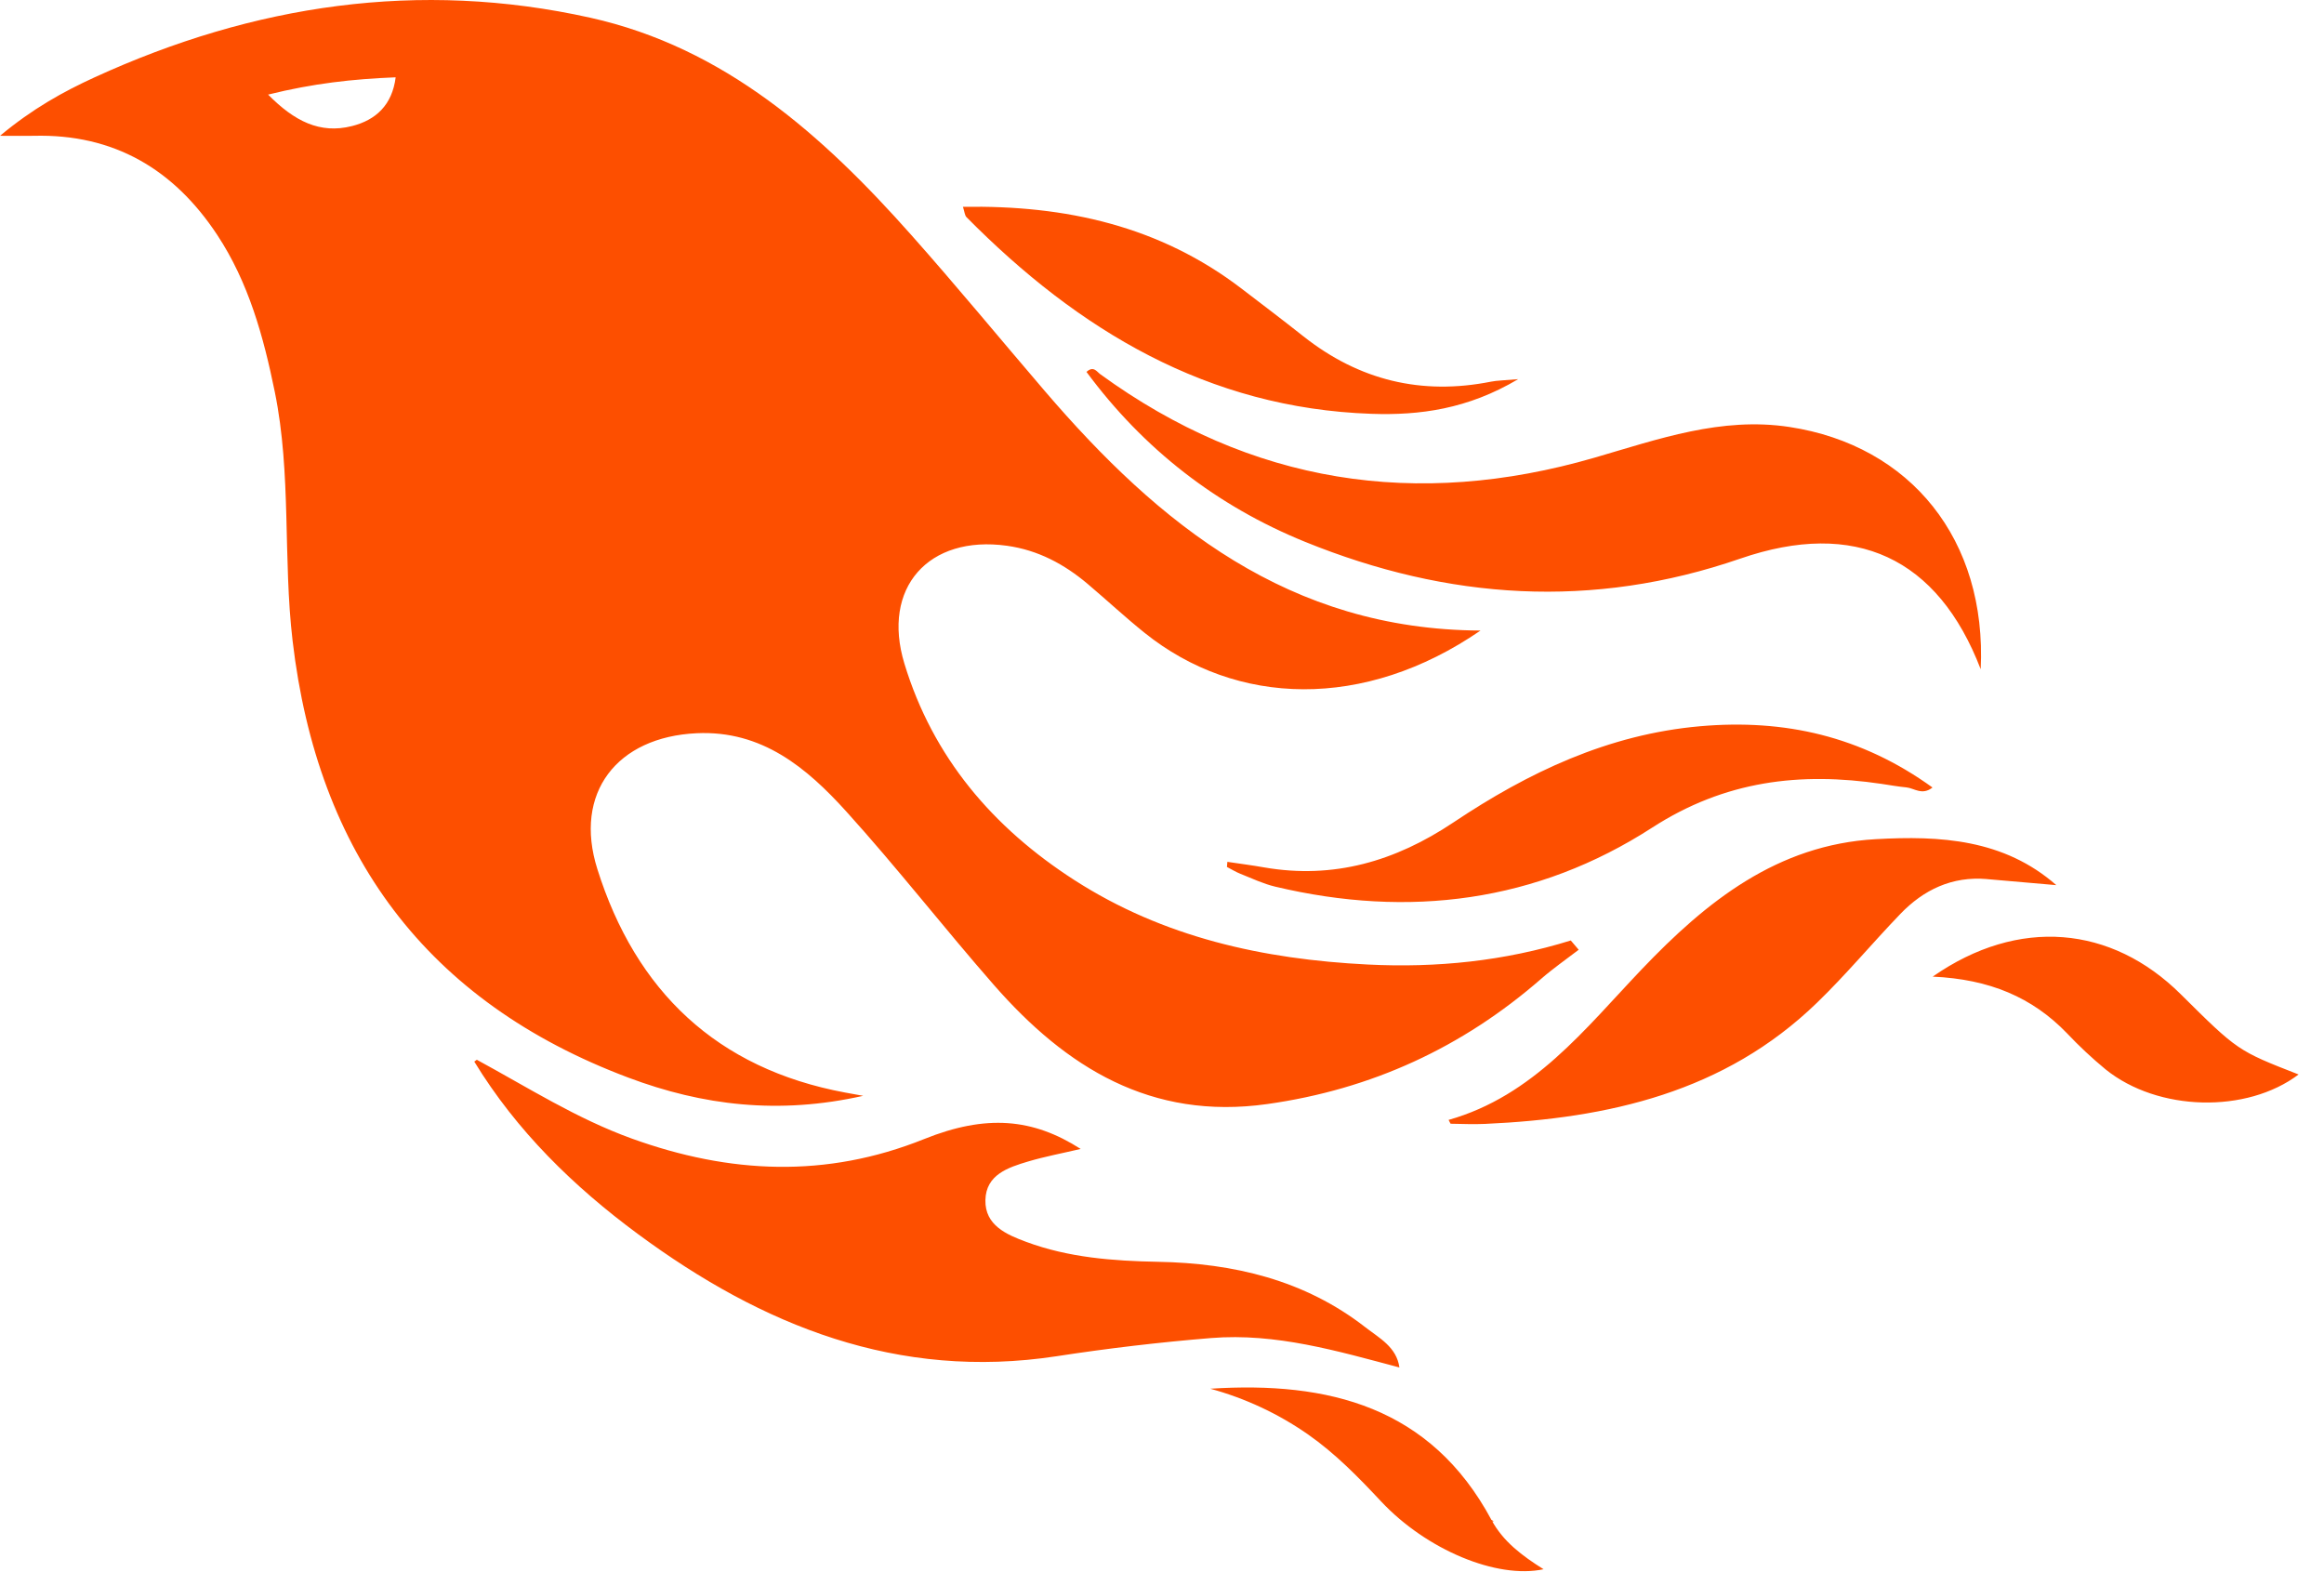
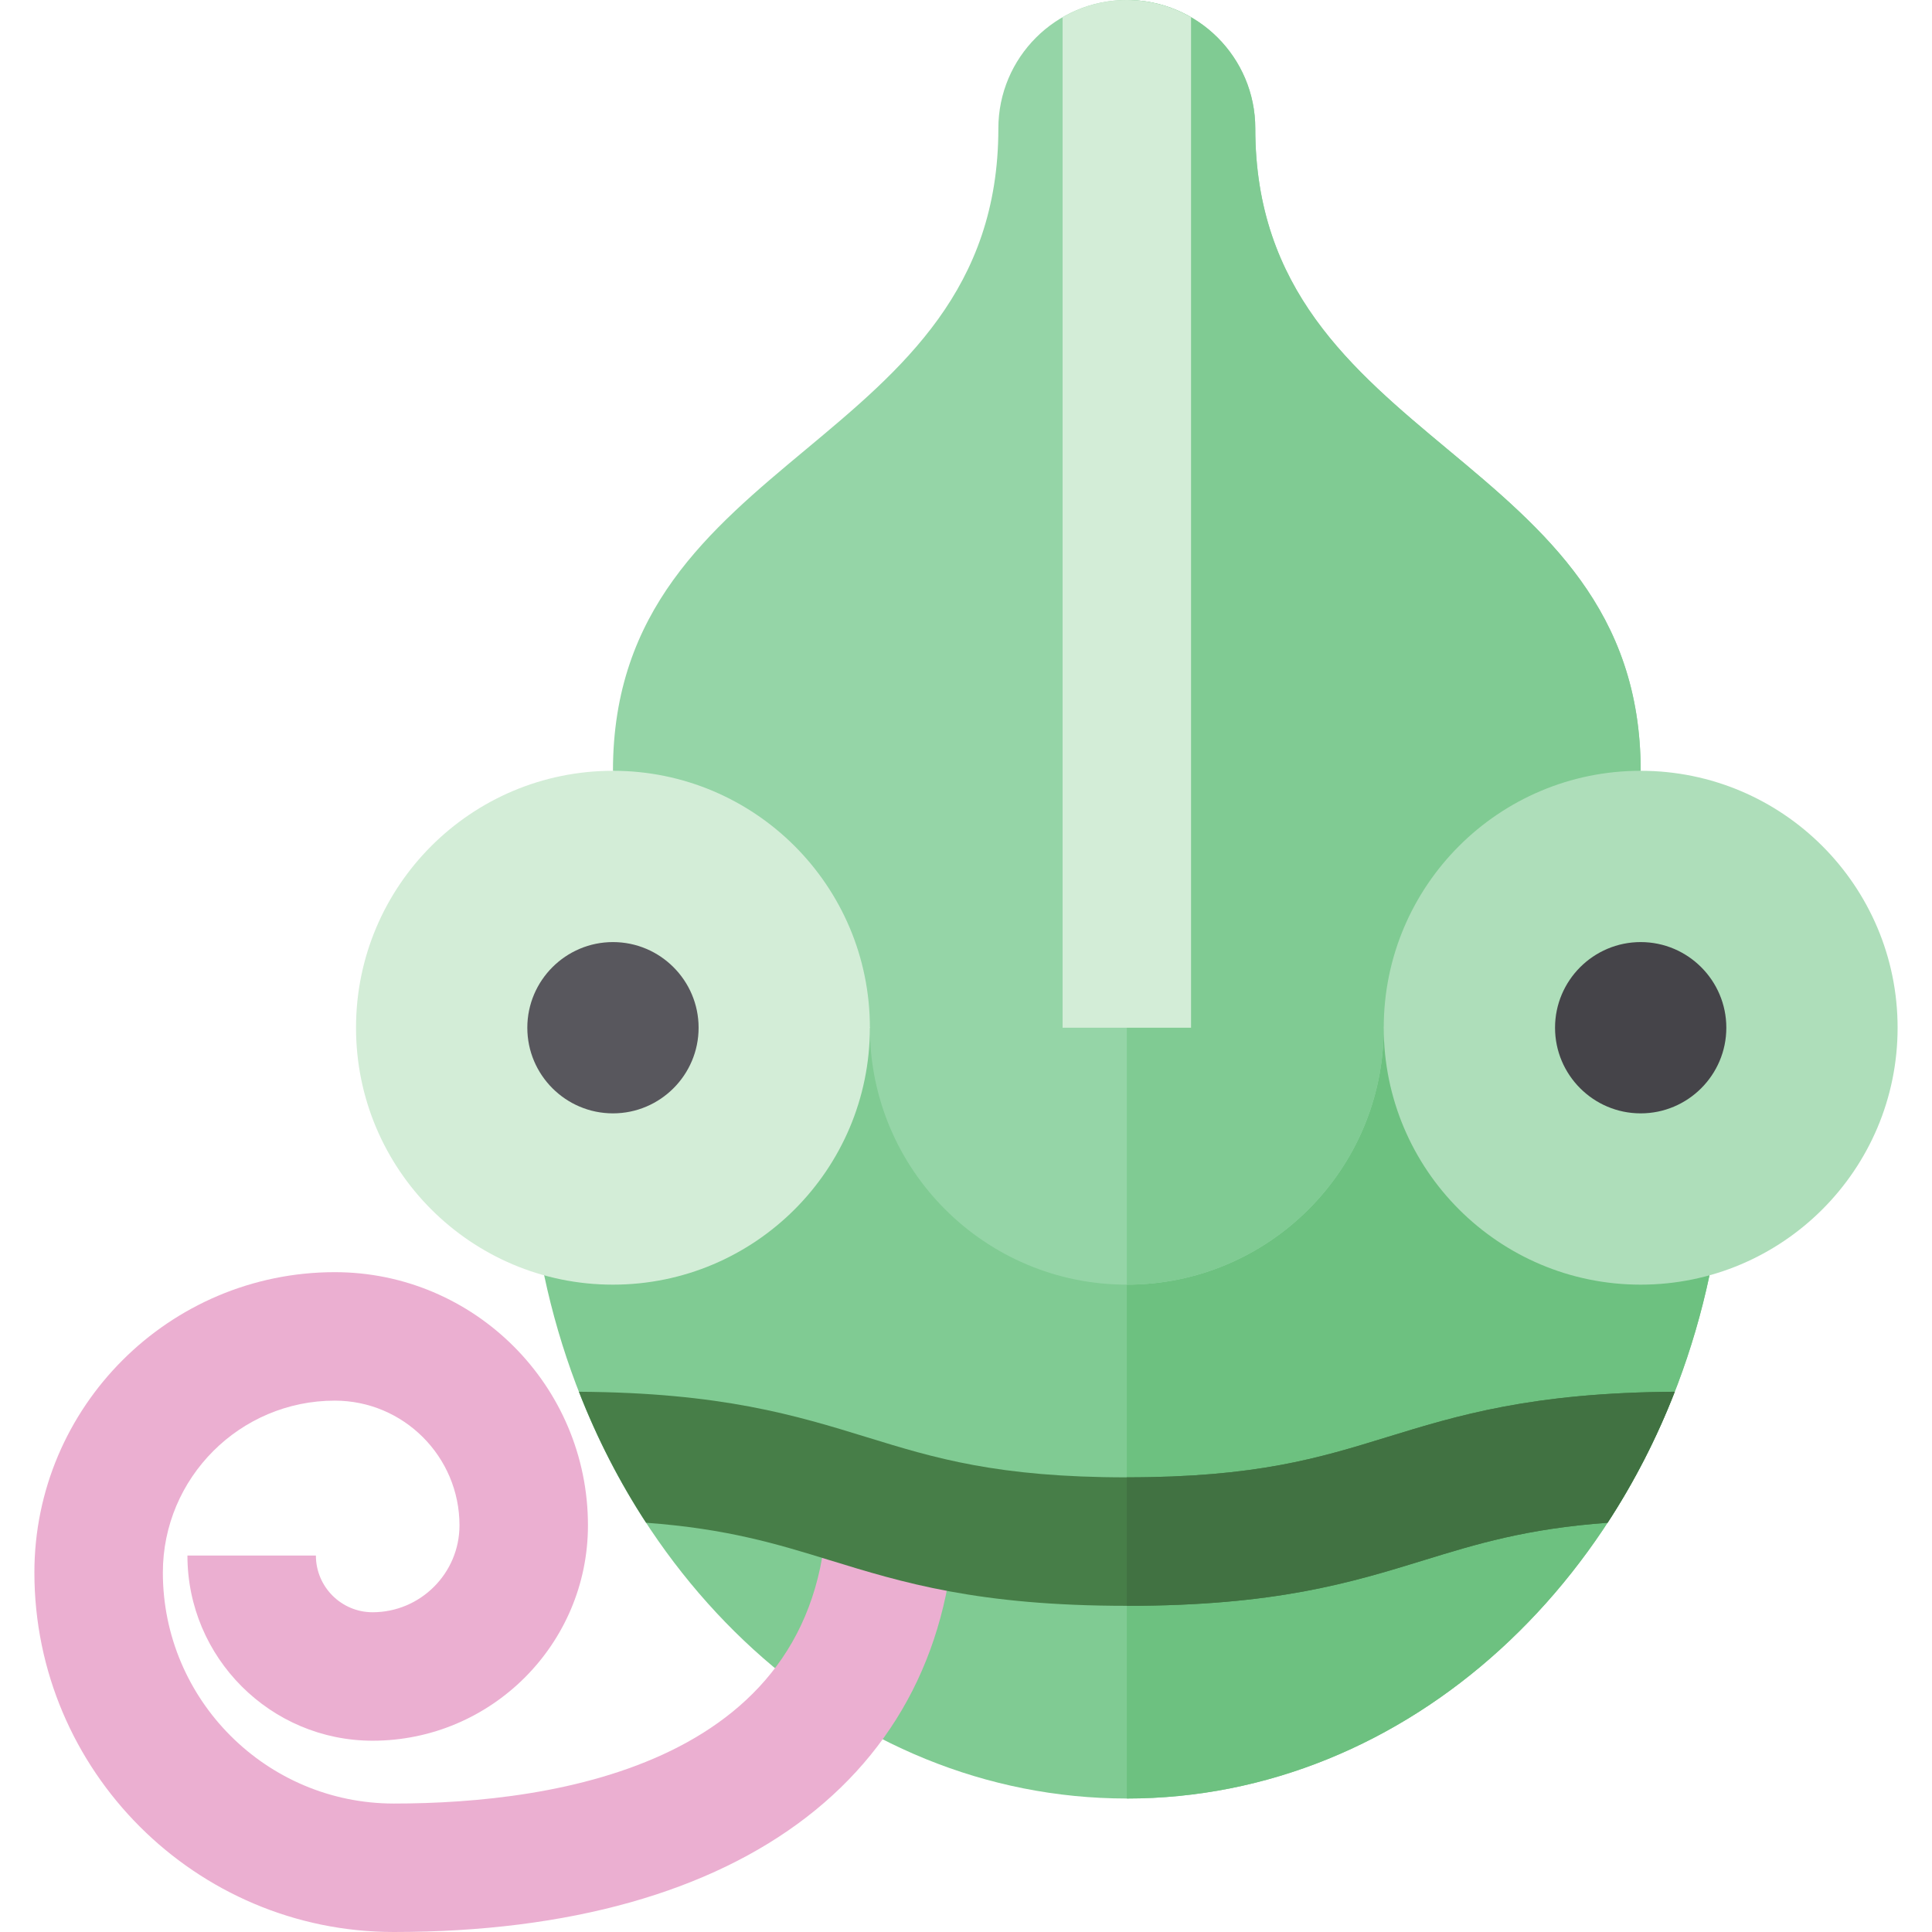
- <svg xmlns="http://www.w3.org/2000/svg" viewBox="0 0 71 48" fill="currentColor" aria-hidden="true">
-   <path d="m26.371 33.477-.552-.1c-3.92-.729-6.397-3.1-7.57-6.829-.733-2.324.597-4.035 3.035-4.148 1.995-.092 3.362 1.055 4.57 2.39 1.557 1.72 2.984 3.558 4.514 5.305 2.202 2.515 4.797 4.134 8.347 3.634 3.183-.448 5.958-1.725 8.371-3.828.363-.316.761-.592 1.144-.886l-.241-.284c-2.027.63-4.093.841-6.205.735-3.195-.16-6.24-.828-8.964-2.582-2.486-1.601-4.319-3.746-5.19-6.611-.704-2.315.736-3.934 3.135-3.6.948.133 1.746.56 2.463 1.165.583.493 1.143 1.015 1.738 1.493 2.8 2.25 6.712 2.375 10.265-.068-5.842-.026-9.817-3.24-13.308-7.313-1.366-1.594-2.7-3.216-4.095-4.785-2.698-3.036-5.692-5.71-9.79-6.623C12.8-.623 7.745.14 2.893 2.361 1.926 2.804.997 3.319 0 4.149c.494 0 .763.006 1.032 0 2.446-.064 4.28 1.023 5.602 3.024.962 1.457 1.415 3.104 1.761 4.798.513 2.515.247 5.078.544 7.605.761 6.494 4.08 11.026 10.26 13.346 2.267.852 4.591 1.135 7.172.555ZM10.751 3.852c-.976.246-1.756-.148-2.56-.962 1.377-.343 2.592-.476 3.897-.528-.107.848-.607 1.306-1.336 1.49Zm32.002 37.924c-.085-.626-.62-.901-1.04-1.228-1.857-1.446-4.03-1.958-6.333-2-1.375-.026-2.735-.128-4.031-.61-.595-.22-1.26-.505-1.244-1.272.015-.78.693-1 1.31-1.184.505-.15 1.026-.247 1.6-.382-1.46-.936-2.886-1.065-4.787-.3-2.993 1.202-5.943 1.06-8.926-.017-1.684-.608-3.179-1.563-4.735-2.408l-.077.057c1.29 2.115 3.034 3.817 5.004 5.271 3.793 2.8 7.936 4.471 12.784 3.73A66.714 66.714 0 0 1 37 40.877c1.98-.16 3.866.398 5.753.899Zm-9.14-30.345c-.105-.076-.206-.266-.42-.069 1.745 2.36 3.985 4.098 6.683 5.193 4.354 1.767 8.773 2.07 13.293.51 3.51-1.21 6.033-.028 7.343 3.38.19-3.955-2.137-6.837-5.843-7.401-2.084-.318-4.01.373-5.962.94-5.434 1.575-10.485.798-15.094-2.553Zm27.085 15.425c.708.059 1.416.123 2.124.185-1.6-1.405-3.55-1.517-5.523-1.404-3.003.17-5.167 1.903-7.14 3.972-1.739 1.824-3.31 3.87-5.903 4.604.043.078.054.117.066.117.35.005.699.021 1.047.005 3.768-.17 7.317-.965 10.14-3.7.89-.86 1.685-1.817 2.544-2.71.716-.746 1.584-1.159 2.645-1.07Zm-8.753-4.67c-2.812.246-5.254 1.409-7.548 2.943-1.766 1.18-3.654 1.738-5.776 1.37-.374-.066-.75-.114-1.124-.17l-.013.156c.135.07.265.151.405.207.354.14.702.308 1.07.395 4.083.971 7.992.474 11.516-1.803 2.221-1.435 4.521-1.707 7.013-1.336.252.038.503.083.756.107.234.022.479.255.795.003-2.179-1.574-4.526-2.096-7.094-1.872Zm-10.049-9.544c1.475.051 2.943-.142 4.486-1.059-.452.04-.643.04-.827.076-2.126.424-4.033-.04-5.733-1.383-.623-.493-1.257-.974-1.889-1.457-2.503-1.914-5.374-2.555-8.514-2.5.05.154.054.26.108.315 3.417 3.455 7.371 5.836 12.369 6.008Zm24.727 17.731c-2.114-2.097-4.952-2.367-7.578-.537 1.738.078 3.043.632 4.101 1.728a13 13 0 0 0 1.182 1.106c1.6 1.29 4.311 1.352 5.896.155-1.861-.726-1.861-.726-3.601-2.452Zm-21.058 16.06c-1.858-3.46-4.981-4.24-8.59-4.008a9.667 9.667 0 0 1 2.977 1.39c.84.586 1.547 1.311 2.243 2.055 1.38 1.473 3.534 2.376 4.962 2.07-.656-.412-1.238-.848-1.592-1.507Zl-.006.006-.036-.004.021.018.012.053Za.127.127 0 0 0 .015.043c.005.008.038 0 .058-.002Zl-.008.01.005.026.024.014Z" fill="#FD4F00" />
+ <svg xmlns="http://www.w3.org/2000/svg" height="800px" width="800px" version="1.1" id="Layer_1" viewBox="0 0 512 512" xml:space="preserve">
+   <path style="fill:#80CB93;" d="M453.029,337.978c-16.875,79.562-79.605,138.647-154.409,138.647S161.085,417.54,144.212,337.978  v-65.621h313.283L453.029,337.978z" />
+   <path style="fill:#6DC180;" d="M298.62,272.357v204.268c74.804,0,137.534-59.084,154.409-138.647l4.465-65.621H298.62z" />
+   <path style="fill:#95D5A7;" d="M434.798,204.268c0-85.111-102.134-85.111-102.134-170.223C332.664,15.243,317.422,0,298.62,0  c-18.802,0-34.045,15.243-34.045,34.045c0,85.111-102.134,85.111-102.134,170.223l68.089,68.089  c0,37.604,30.485,68.089,68.089,68.089s68.089-30.485,68.089-68.089L434.798,204.268z" />
+   <path style="fill:#80CB93;" d="M332.664,34.045C332.664,15.243,317.422,0,298.62,0v340.446c37.604,0,68.089-30.485,68.089-68.089  l68.089-68.089C434.798,119.156,332.664,119.156,332.664,34.045z" />
+   <circle style="fill:#D3EDD7;" cx="162.439" cy="272.357" r="68.089" />
+   <circle style="fill:#AEDEBA;" cx="434.796" cy="272.357" r="68.089" />
+   <path style="fill:#58575D;" d="M162.441,295.053h-0.002c-12.514,0-22.694-10.182-22.694-22.696  c0.005-12.517,10.186-22.696,22.696-22.696c12.515,0,22.696,10.182,22.696,22.696C185.138,284.871,174.956,295.053,162.441,295.053z  " />
+   <path style="fill:#454449;" d="M434.798,295.053h-0.002c-12.514,0-22.694-10.182-22.694-22.696  c0.005-12.517,10.186-22.696,22.696-22.696c12.515,0,22.696,10.182,22.696,22.696C457.495,284.871,447.313,295.053,434.798,295.053z  " />
+   <path style="fill:#D3EDD7;" d="M315.642,272.357V4.565C310.633,1.667,304.824,0,298.62,0s-12.013,1.667-17.022,4.565v267.791  H315.642z" />
+   <path style="fill:#EBAFD1;" d="M104.369,512c-52.524,0-95.255-42.73-95.255-95.254c0-43.896,35.713-79.609,79.609-79.609  c36.994,0,67.091,30.097,67.091,67.092c0,31.472-25.606,57.077-57.078,57.077c-27.055,0-49.065-22.011-49.065-49.066h34.045  c0,8.283,6.739,15.022,15.02,15.022c12.7,0,23.033-10.333,23.033-23.032c0-18.222-14.824-33.047-33.046-33.047  c-25.125,0-45.564,20.44-45.564,45.564c0,33.752,27.458,61.21,61.21,61.21c42.879,0,114.813-10.494,114.813-80.769h34.045  C253.227,469.079,197.58,512,104.369,512z" />
+   <path style="fill:#477E48;" d="M298.62,391.513c-34.322,0-51.048-5.146-68.758-10.596c-18.949-5.831-38.543-11.851-76.445-12.089  c4.816,12.364,10.803,23.997,17.805,34.718c21.531,1.575,34.779,5.65,48.628,9.912c19.335,5.949,39.327,12.101,78.769,12.101  s59.434-6.152,78.769-12.101c13.848-4.261,27.097-8.338,48.628-9.912c7.002-10.721,12.989-22.354,17.806-34.718  c-37.903,0.238-57.497,6.26-76.446,12.089C349.667,386.366,332.941,391.513,298.62,391.513z" />
+   <path style="fill:#417242;" d="M367.377,380.917c-17.709,5.449-34.436,10.596-68.758,10.596v34.045  c39.442,0,59.434-6.152,78.769-12.101c13.848-4.261,27.097-8.338,48.628-9.912c7.002-10.721,12.989-22.354,17.806-34.718  C405.92,369.066,386.327,375.086,367.377,380.917z" />
</svg>
